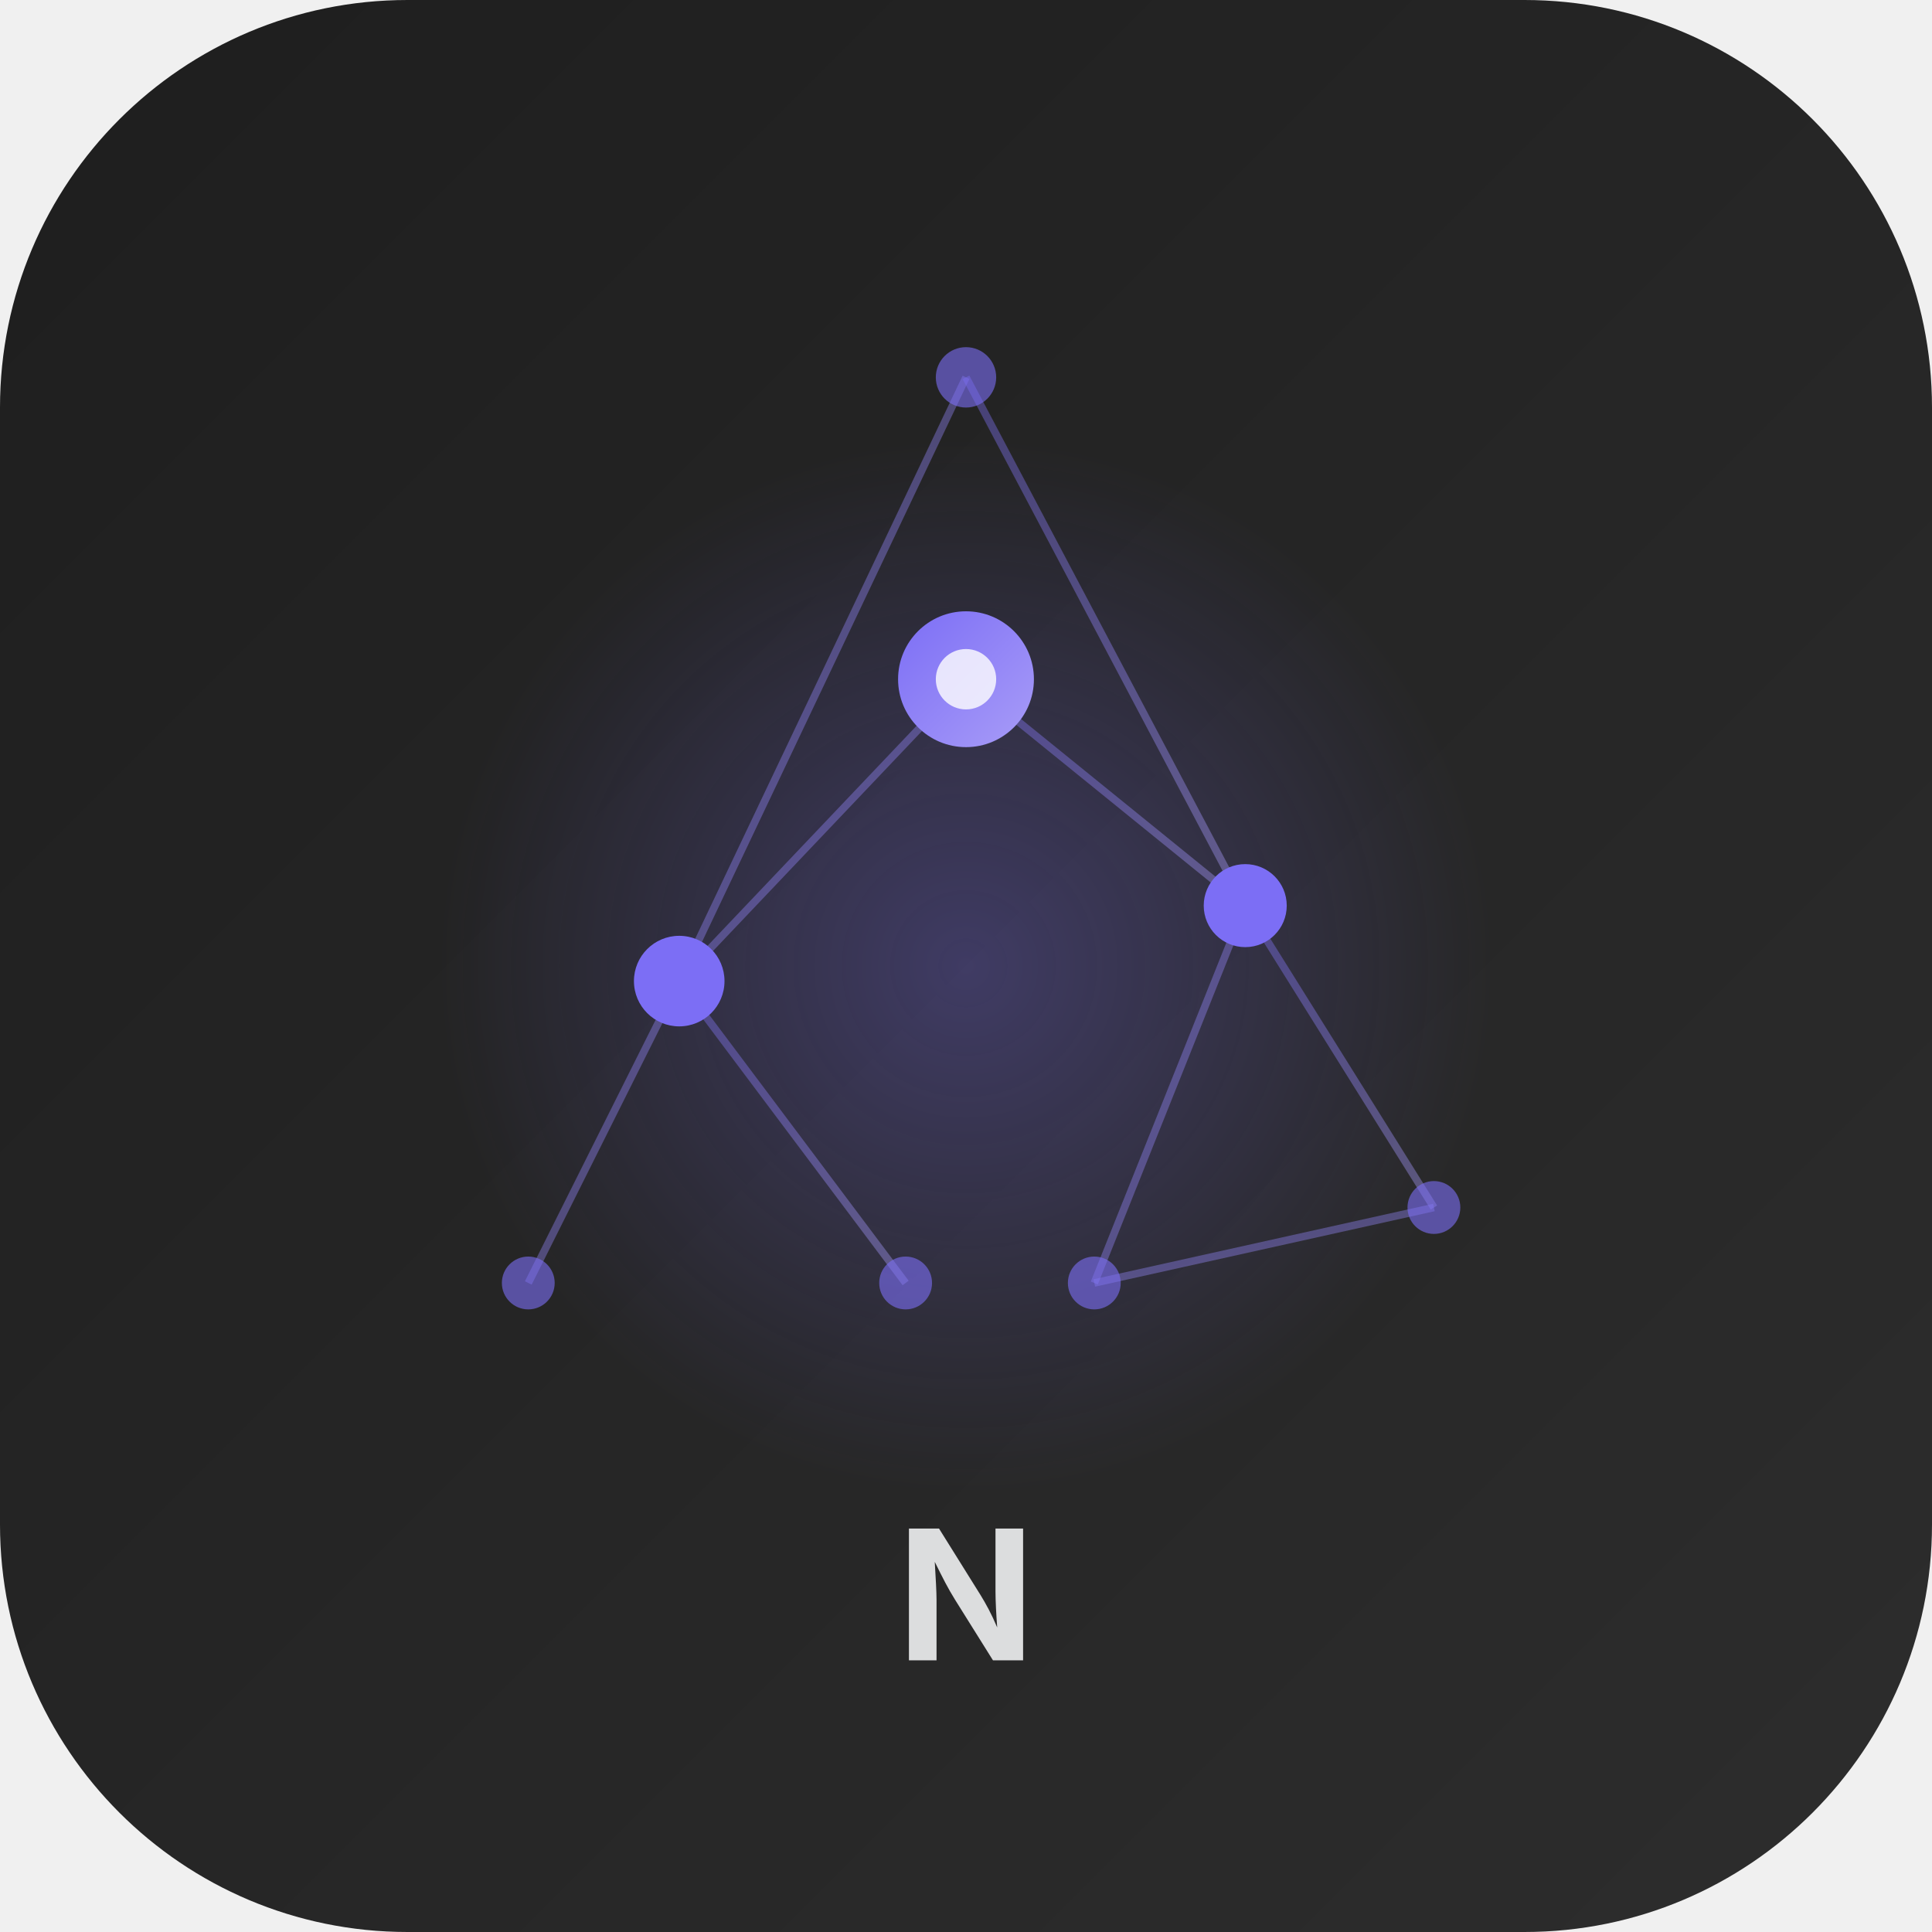
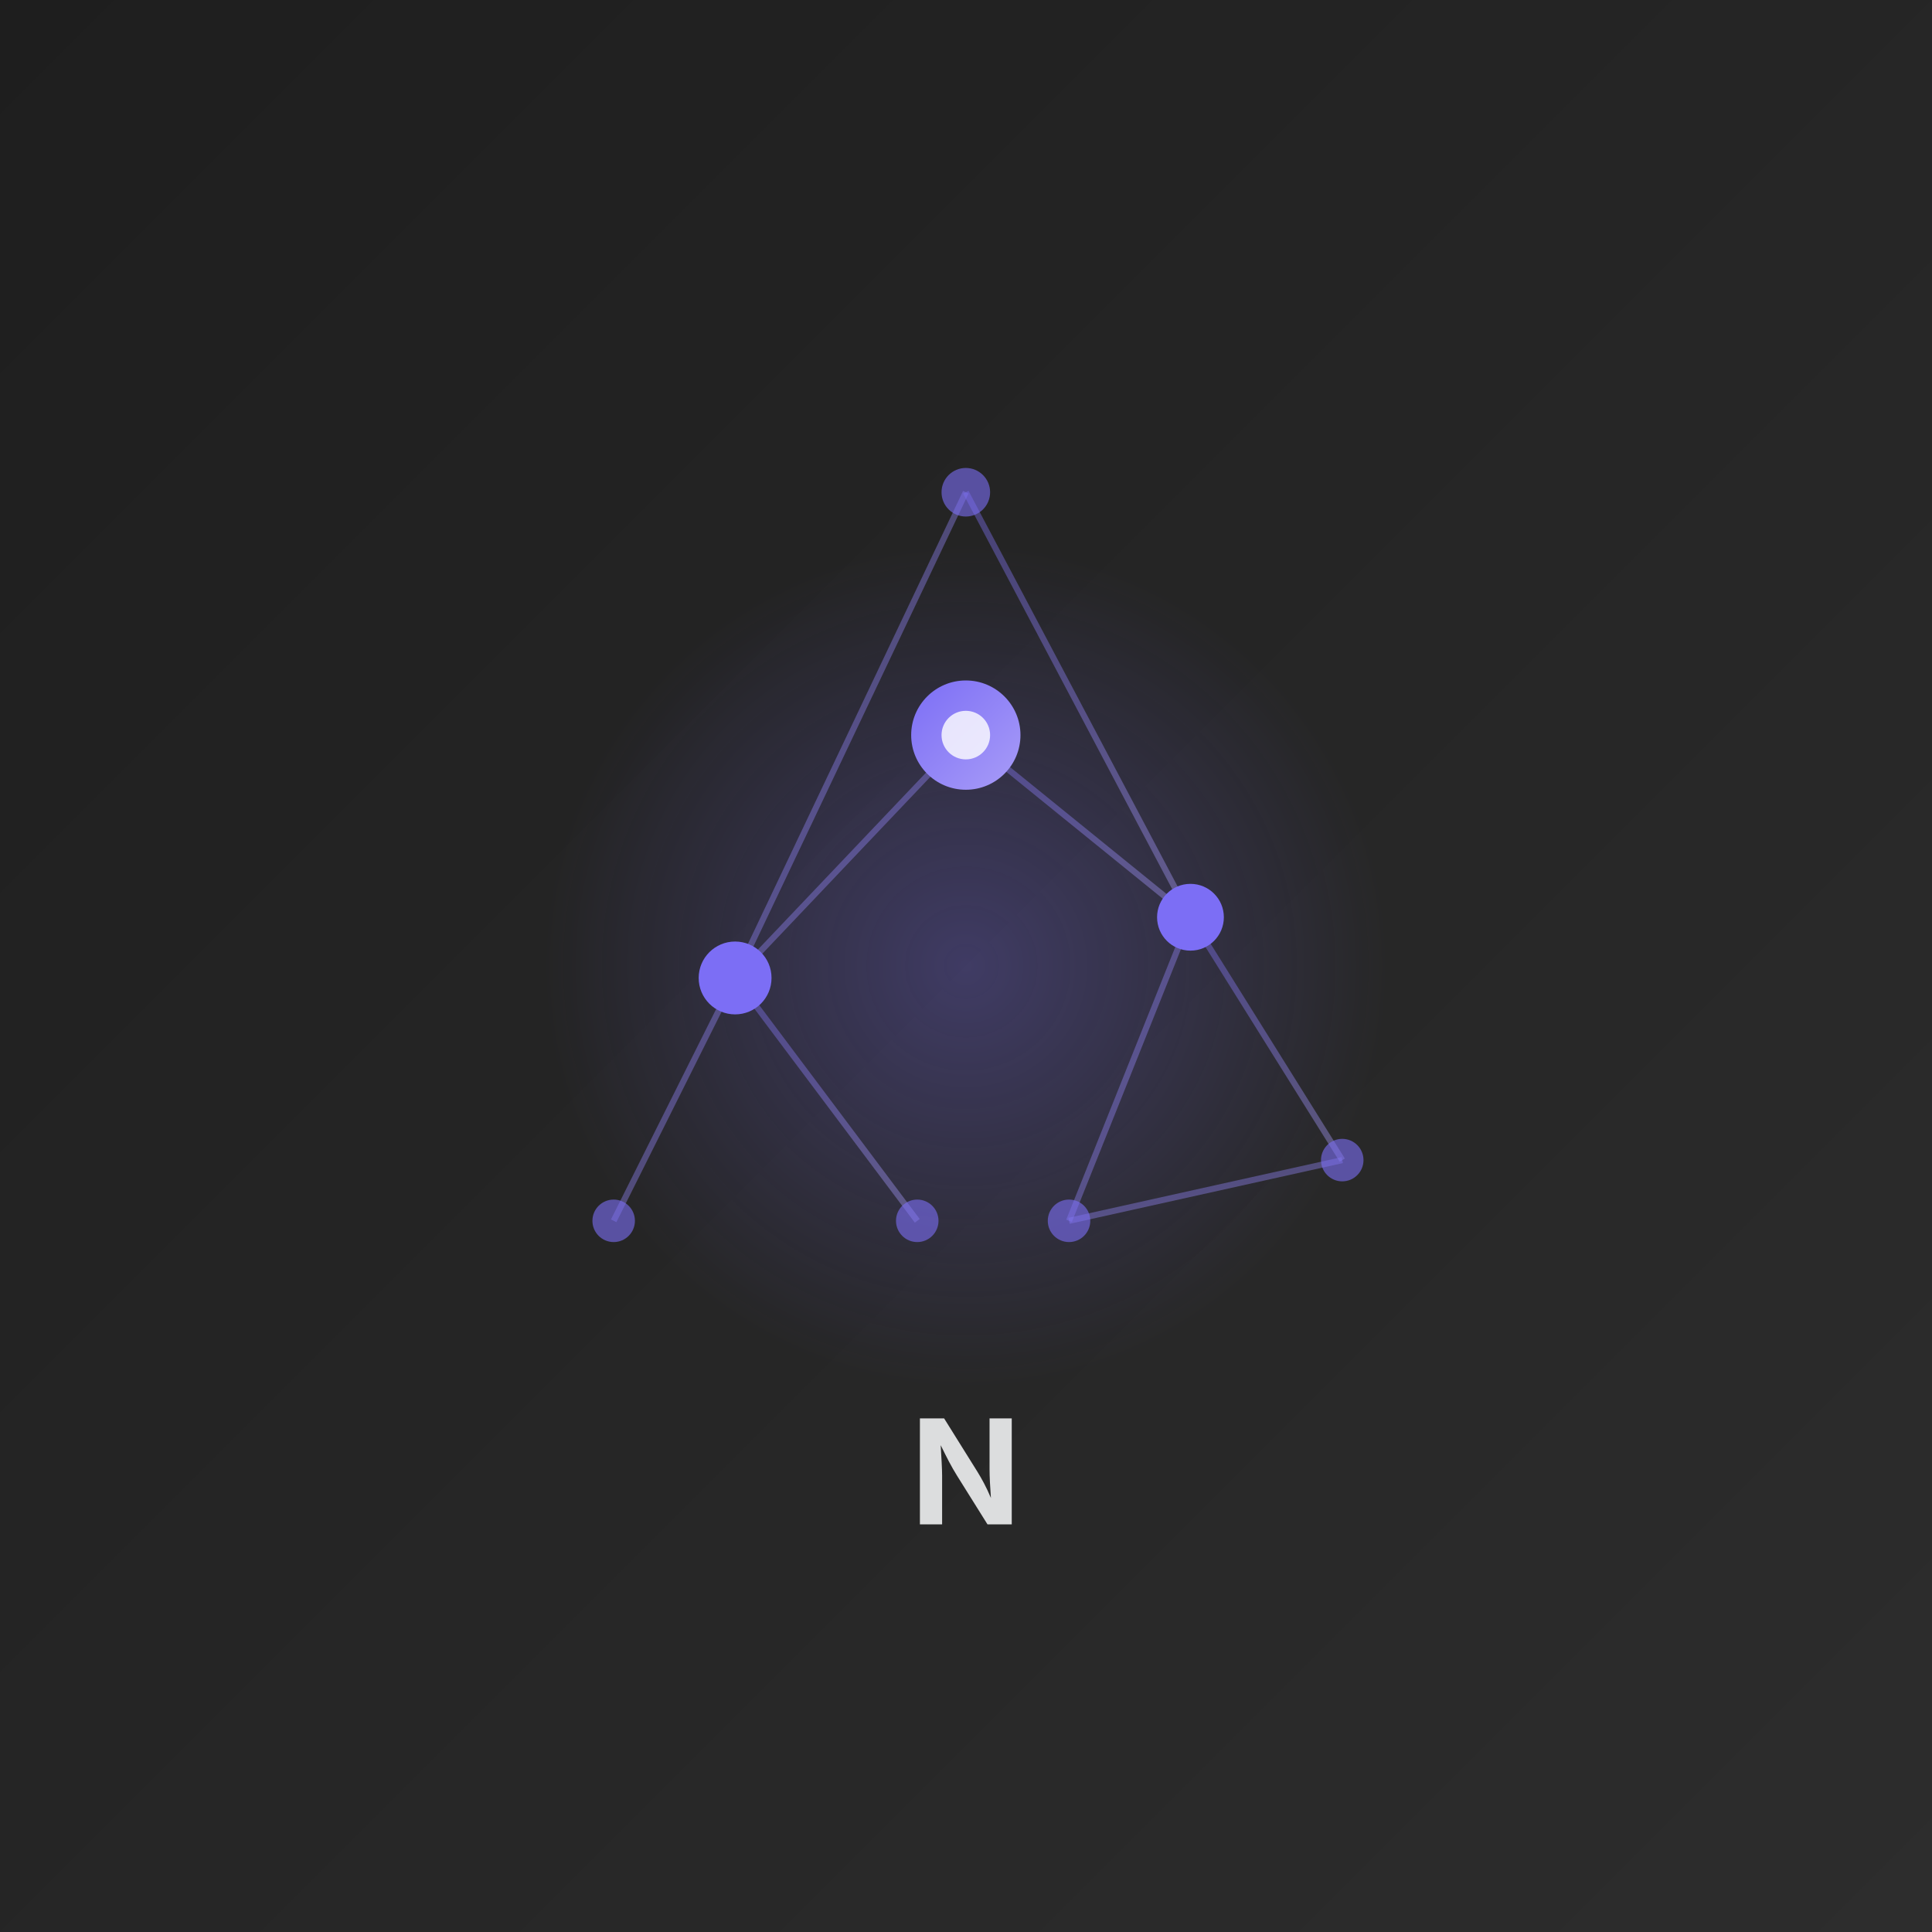
- <svg xmlns="http://www.w3.org/2000/svg" width="512" height="512" viewBox="0 0 512 512">
+ <svg xmlns="http://www.w3.org/2000/svg" width="1024" height="1024" viewBox="0 0 1024 1024">
  <defs>
    <linearGradient id="bg-grad" x1="0%" y1="0%" x2="100%" y2="100%">
      <stop offset="0%" stop-color="#1e1e1e" />
      <stop offset="100%" stop-color="#2d2d2d" />
    </linearGradient>
    <linearGradient id="accent-grad" x1="0%" y1="0%" x2="100%" y2="100%">
      <stop offset="0%" stop-color="#7c6ef5" />
      <stop offset="100%" stop-color="#a89cf8" />
    </linearGradient>
    <radialGradient id="glow" cx="50%" cy="50%" r="50%">
      <stop offset="0%" stop-color="#7c6ef5" stop-opacity="0.3" />
      <stop offset="100%" stop-color="#7c6ef5" stop-opacity="0" />
    </radialGradient>
  </defs>
-   <rect width="512" height="512" rx="108" fill="url(#bg-grad)" />
-   <circle cx="256" cy="256" r="140" fill="url(#glow)" />
-   <g stroke="url(#accent-grad)" stroke-width="2" stroke-opacity="0.4" fill="none">
-     <path d="M256 180 L180 260" />
-     <path d="M256 180 L330 240" />
-     <path d="M256 180 L256 100" />
-     <path d="M180 260 L140 340" />
-     <path d="M180 260 L240 340" />
-     <path d="M330 240 L380 320" />
-     <path d="M330 240 L290 340" />
-     <path d="M256 100 L180 260" />
-     <path d="M256 100 L330 240" />
-     <path d="M140 340 L240 340" />
-     <path d="M290 340 L380 320" />
-     <path d="M240 340 L290 340" />
+   <rect width="1024" height="1024" fill="url(#bg-grad)" />
+   <g transform="translate(100, 100) scale(1.609)">
+     <circle cx="256" cy="256" r="140" fill="url(#glow)" />
+     <g stroke="url(#accent-grad)" stroke-width="2" stroke-opacity="0.4" fill="none">
+       <path d="M256 180 L180 260" />
+       <path d="M256 180 L330 240" />
+       <path d="M256 180 L256 100" />
+       <path d="M180 260 L140 340" />
+       <path d="M180 260 L240 340" />
+       <path d="M330 240 L380 320" />
+       <path d="M330 240 L290 340" />
+       <path d="M256 100 L180 260" />
+       <path d="M256 100 L330 240" />
+       <path d="M140 340 L240 340" />
+       <path d="M290 340 L380 320" />
+       <path d="M240 340 L290 340" />
+     </g>
+     <g fill="#7c6ef5" fill-opacity="0.6">
+       <circle cx="256" cy="100" r="8" />
+       <circle cx="140" cy="340" r="7" />
+       <circle cx="240" cy="340" r="7" />
+       <circle cx="290" cy="340" r="7" />
+       <circle cx="380" cy="320" r="7" />
+     </g>
+     <g fill="#7c6ef5">
+       <circle cx="180" cy="260" r="12" />
+       <circle cx="330" cy="240" r="11" />
+     </g>
+     <circle cx="256" cy="180" r="18" fill="url(#accent-grad)" />
+     <circle cx="256" cy="180" r="8" fill="#ffffff" fill-opacity="0.8" />
+     <text x="256" y="440" text-anchor="middle" font-family="Inter, sans-serif" font-size="48" font-weight="700" fill="#dcddde" letter-spacing="-2">N</text>
  </g>
-   <g fill="#7c6ef5" fill-opacity="0.6">
-     <circle cx="256" cy="100" r="8" />
-     <circle cx="140" cy="340" r="7" />
-     <circle cx="240" cy="340" r="7" />
-     <circle cx="290" cy="340" r="7" />
-     <circle cx="380" cy="320" r="7" />
-   </g>
-   <g fill="#7c6ef5">
-     <circle cx="180" cy="260" r="12" />
-     <circle cx="330" cy="240" r="11" />
-   </g>
-   <circle cx="256" cy="180" r="18" fill="url(#accent-grad)" />
-   <circle cx="256" cy="180" r="8" fill="#ffffff" fill-opacity="0.8" />
-   <text x="256" y="440" text-anchor="middle" font-family="Inter, sans-serif" font-size="48" font-weight="700" fill="#dcddde" letter-spacing="-2">N</text>
</svg>
